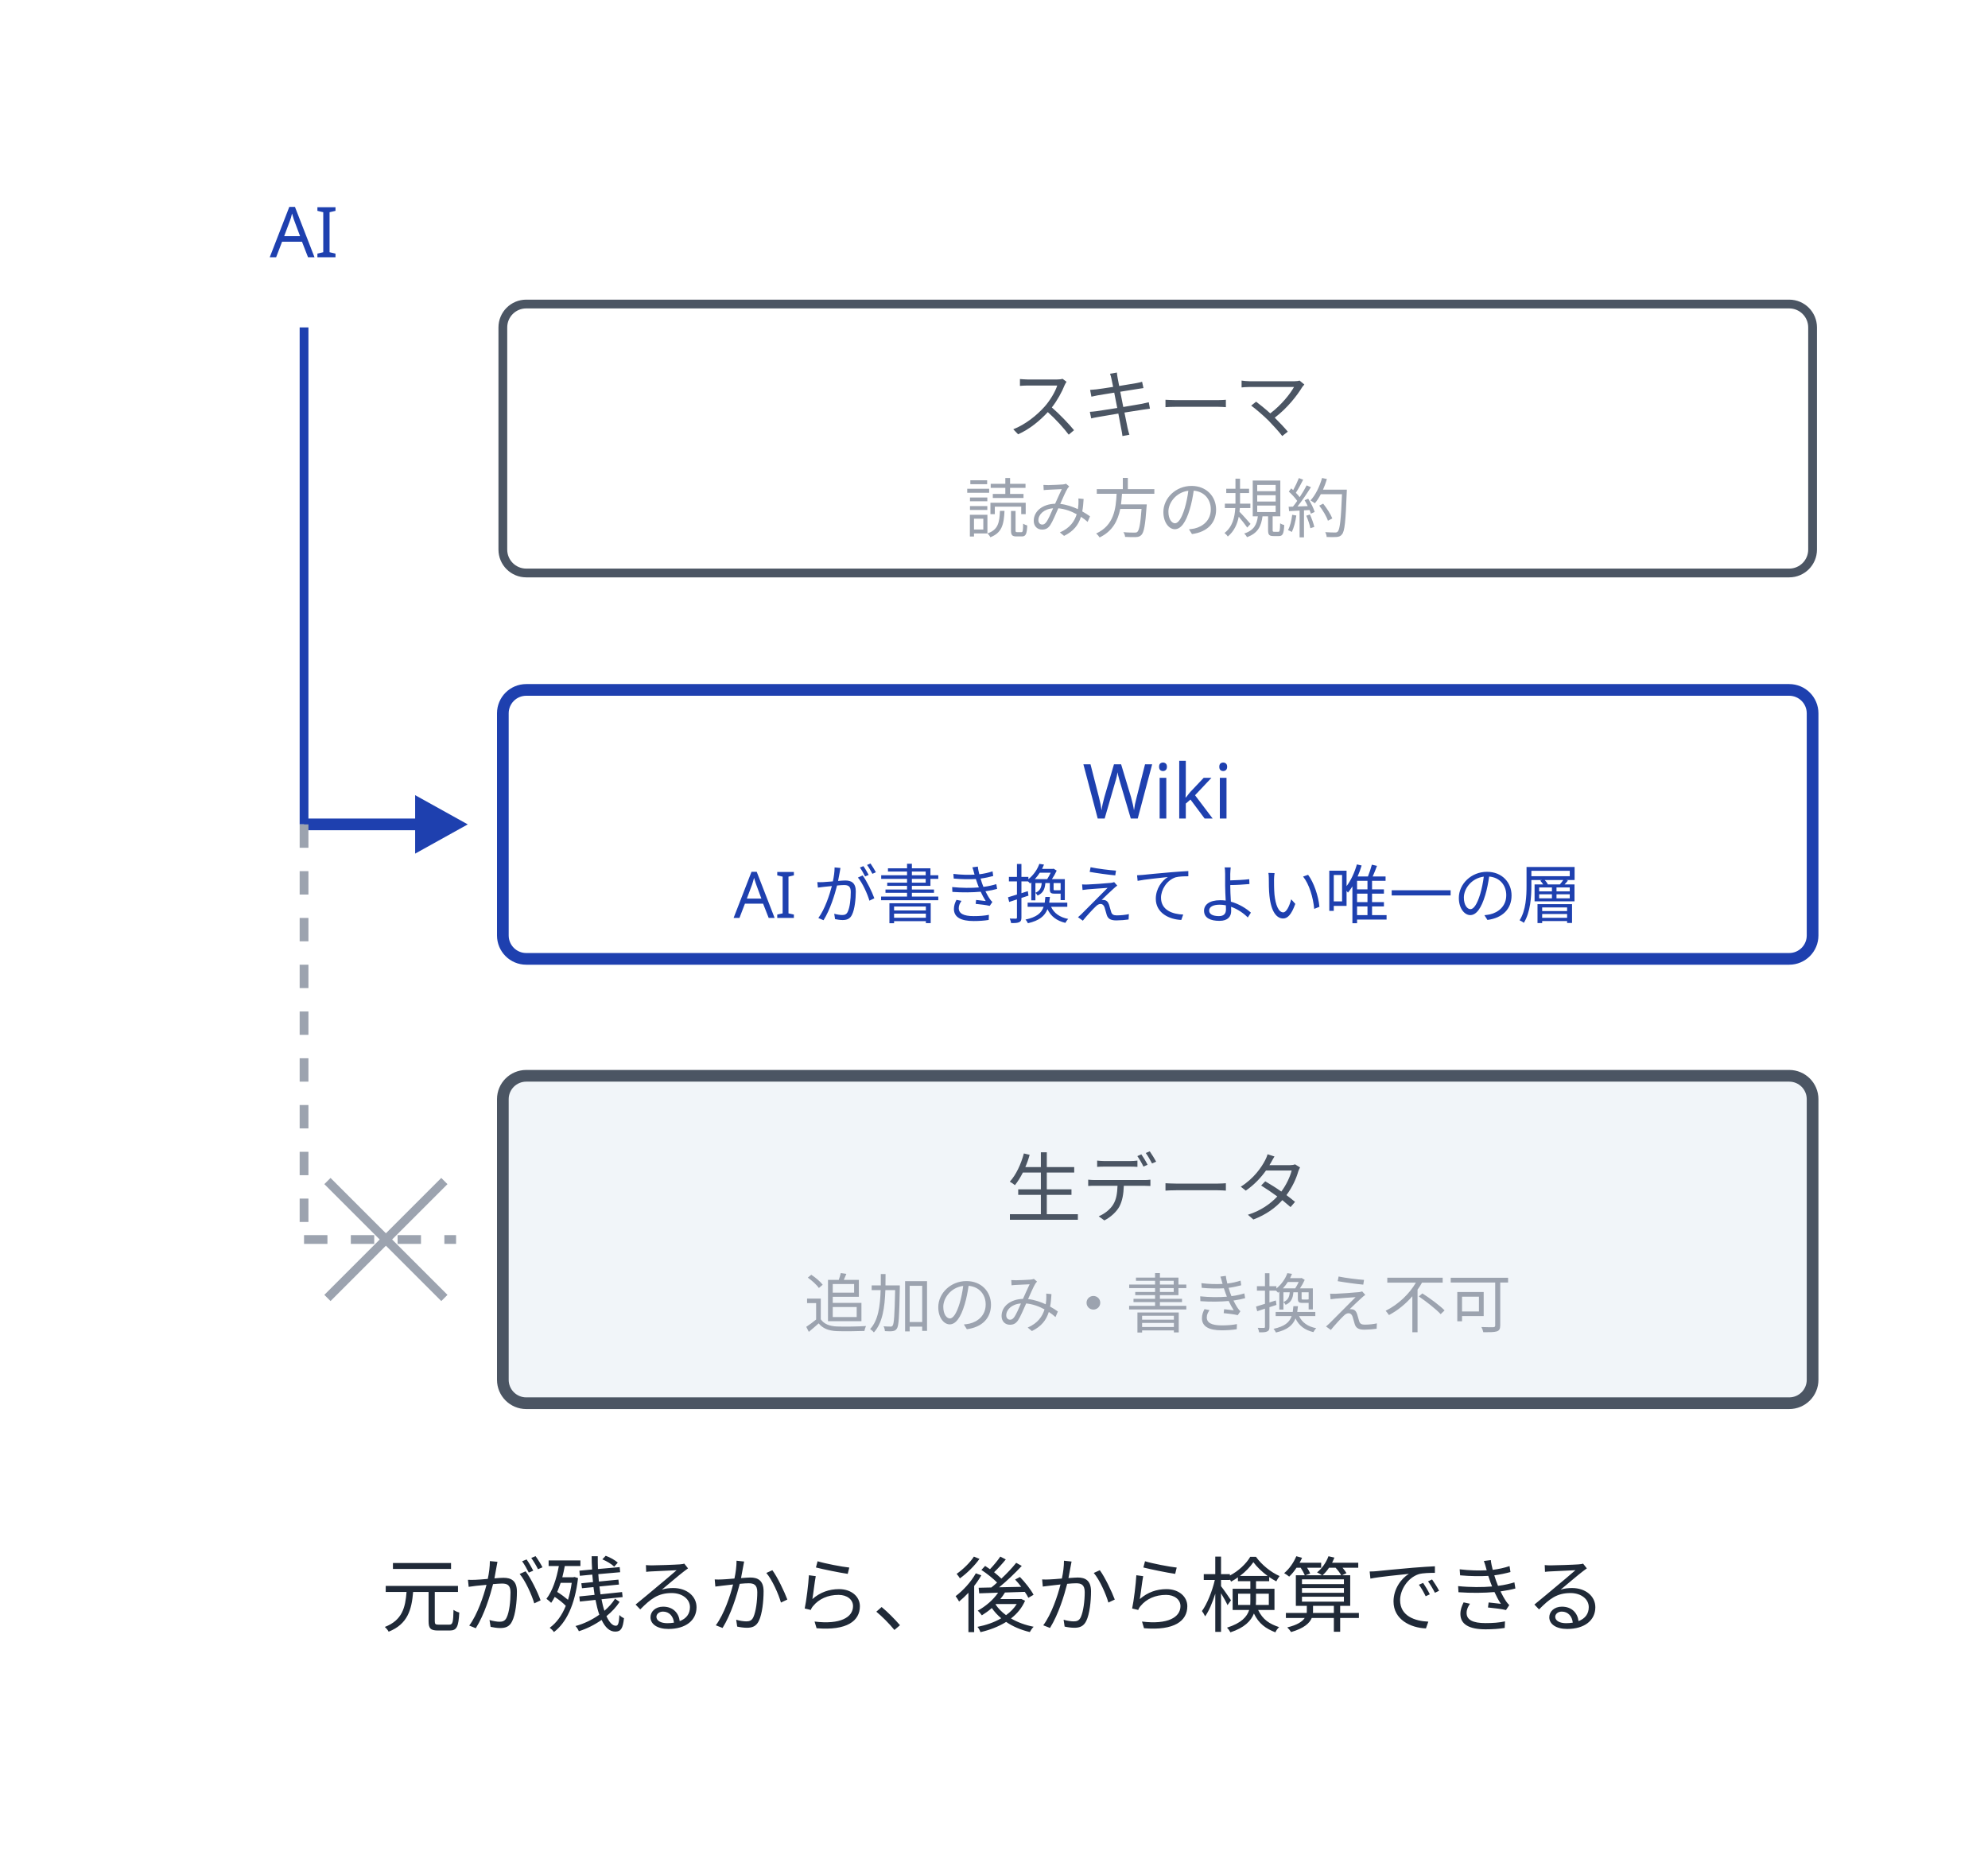
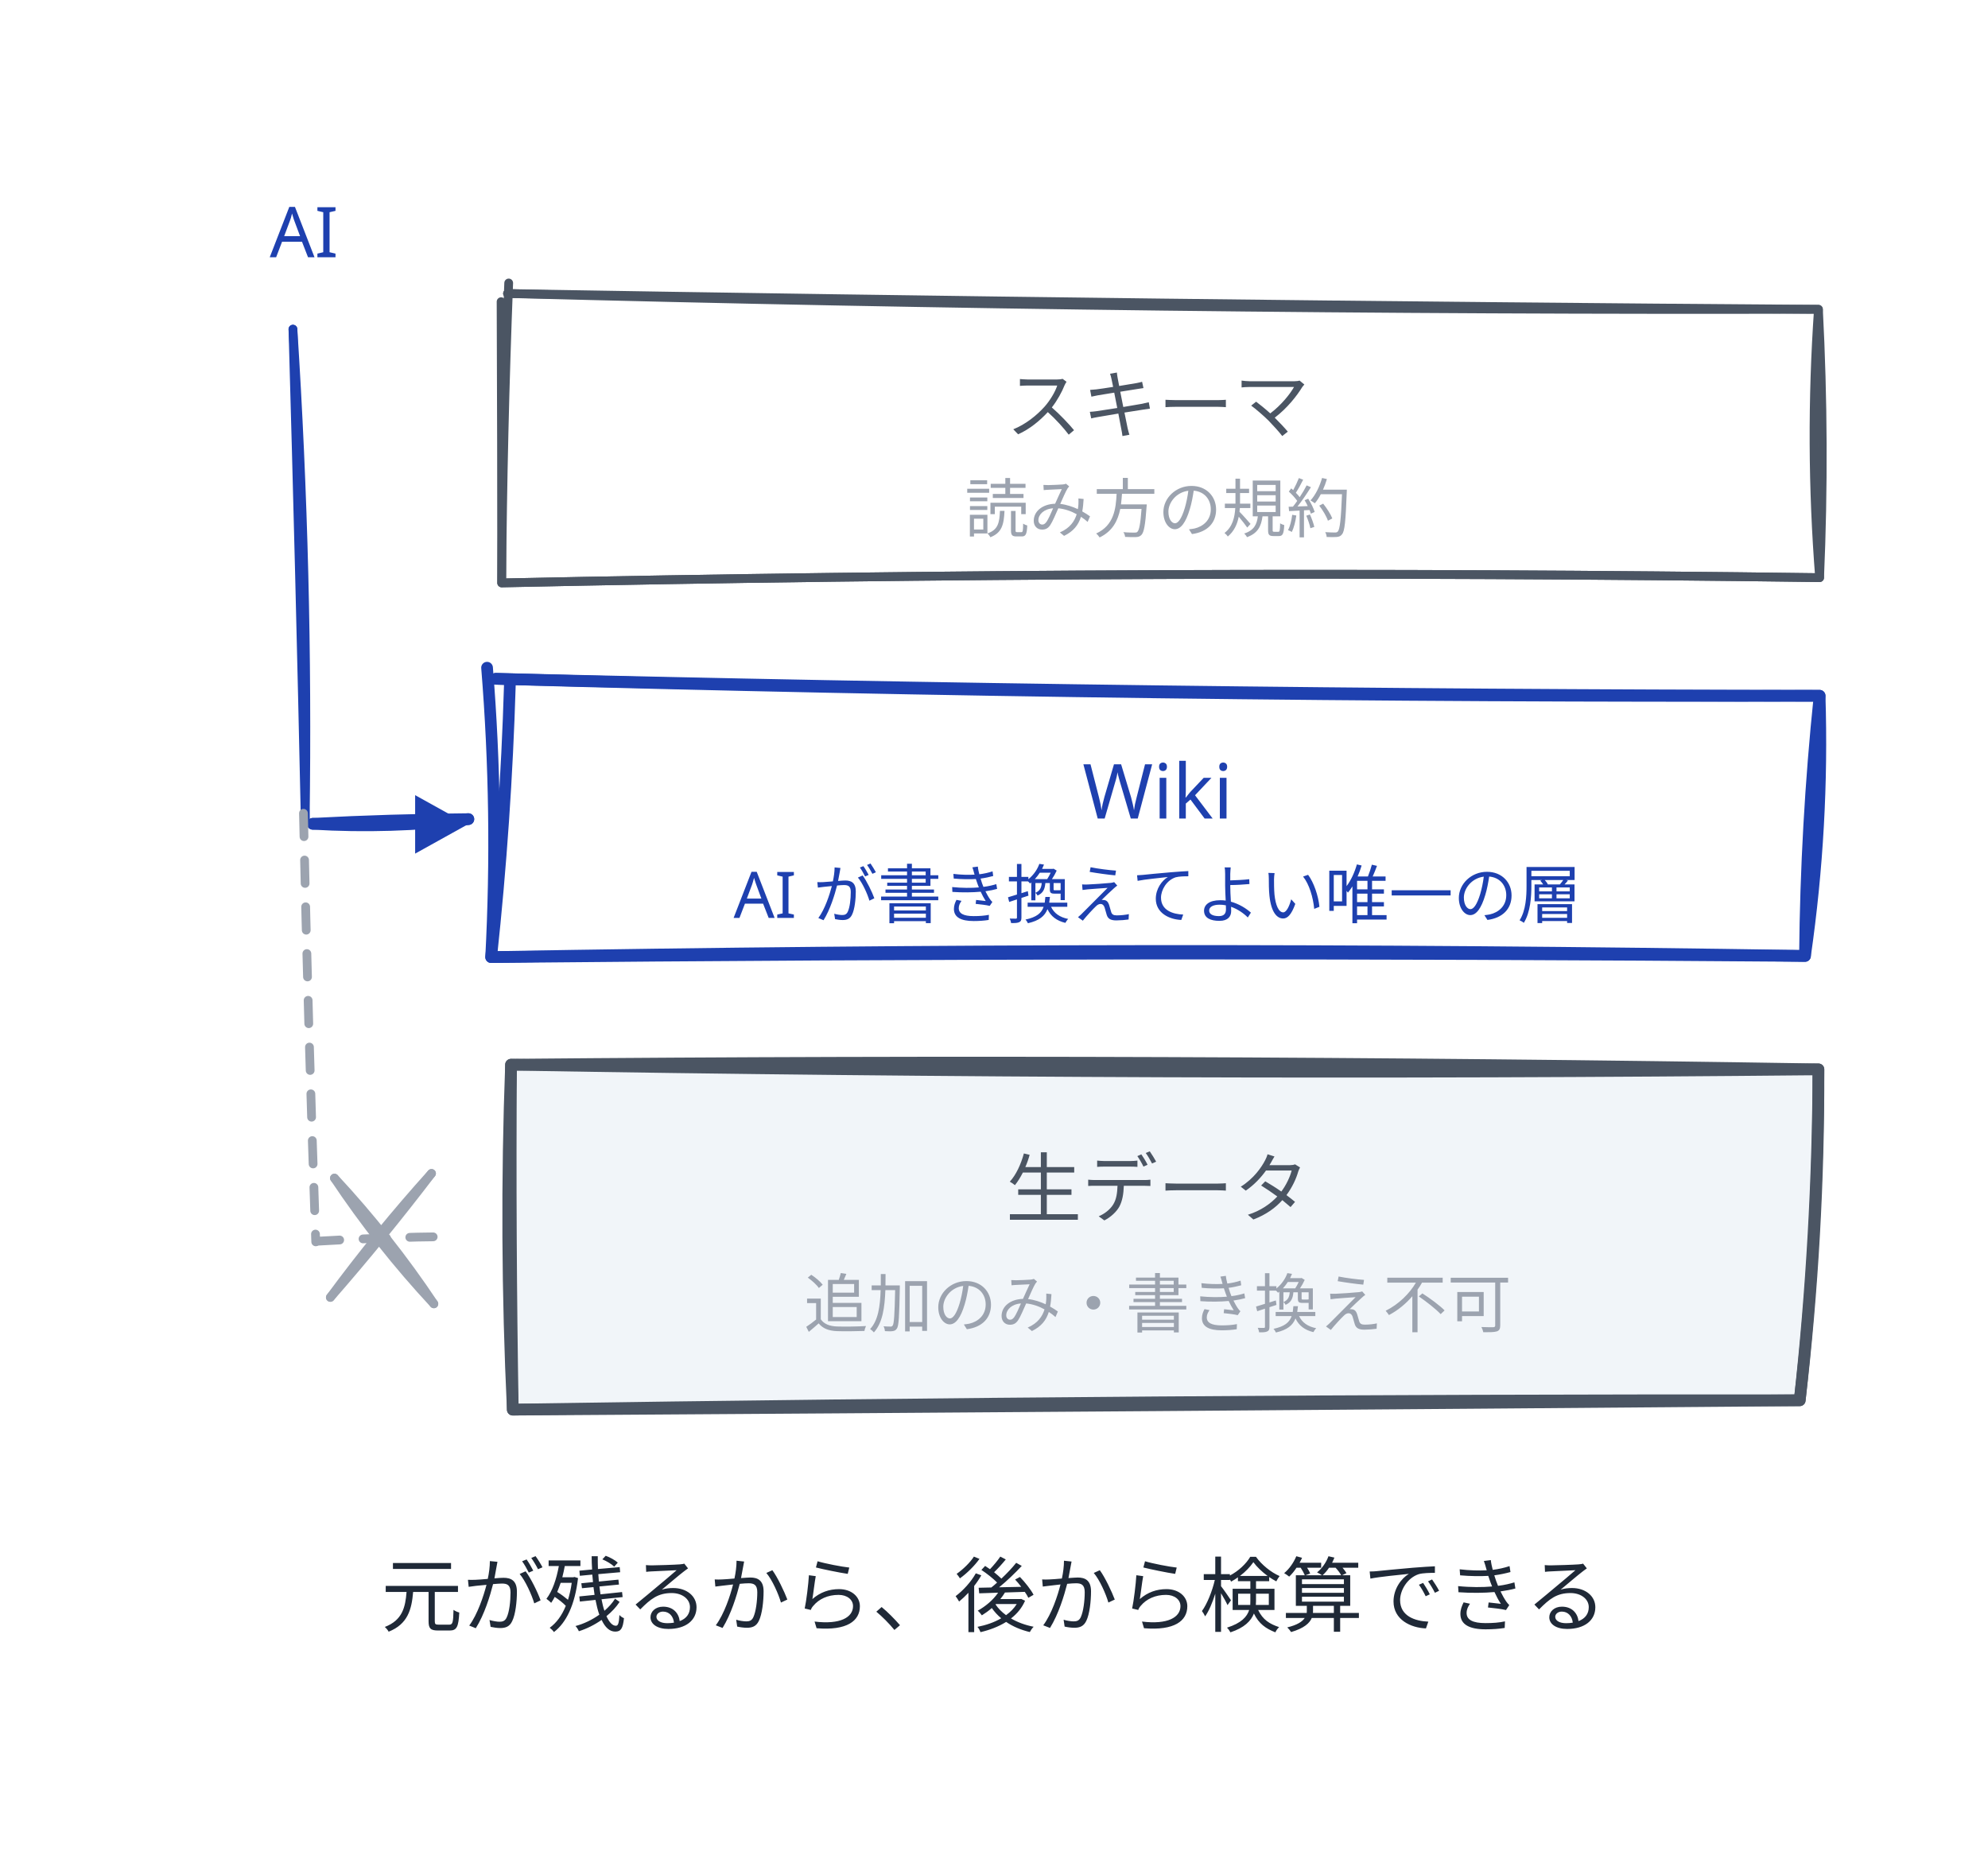
<svg xmlns="http://www.w3.org/2000/svg" width="340" height="320" viewBox="0 0 340 320" preserveAspectRatio="xMidYMid meet">
  <text x="52" y="44" text-anchor="middle" font-family="sans-serif" font-size="12" fill="#1E40AF">AI</text>
-   <rect x="86" y="52" width="224" height="46" rx="4" fill="none" stroke="#4B5563" stroke-width="1.5" />
+   <path d="M86.8 50.2 Q198.9 53.2 311 52.9 Q309.4 75.9 311.2 98.8 Q198.5 97.3 85.8 99.7 Q85.8 75.7 85.7 51.6" fill="none" stroke="#4B5563" stroke-width="1.5" stroke-linejoin="round" stroke-linecap="round" />
+   <path d="M86.8 50.2 Q198.9 52.1 311 52.9 Q312.2 75.9 311.2 98.8 Q198.5 97.3 85.8 99.7 Q86 74.1 87 48.4" fill="none" stroke="#4B5563" stroke-width="1.5" stroke-linejoin="round" stroke-linecap="round" />
  <text x="198" y="74" text-anchor="middle" font-family="sans-serif" font-size="13" fill="#4B5563">スキーマ</text>
  <text x="198" y="91" text-anchor="middle" font-family="sans-serif" font-size="11" fill="#9CA3AF">読み方の規約</text>
-   <rect x="86" y="118" width="224" height="46" rx="4" fill="none" stroke="#1E40AF" stroke-width="2" />
+   <path d="M84.8 116.1 Q198 119.3 311.2 119 Q311.9 141.3 308.7 163.5 Q196.4 162.6 84 163.7 Q86.5 140.5 87.2 117.1" fill="none" stroke="#1E40AF" stroke-width="2" stroke-linejoin="round" stroke-linecap="round" />
+   <path d="M84.8 116.1 Q198 118.9 311.2 119 Q308.9 141.1 308.7 163.5 Q196.4 161.7 84 163.7 Q85.3 138.9 83.3 114.2" fill="none" stroke="#1E40AF" stroke-width="2" stroke-linejoin="round" stroke-linecap="round" />
  <text x="198" y="140" text-anchor="middle" font-family="sans-serif" font-size="13" fill="#1E40AF">Wiki</text>
  <text x="198" y="157" text-anchor="middle" font-family="sans-serif" font-size="11" fill="#1E40AF">AI が書き換えてよい唯一の層</text>
-   <rect x="86" y="184" width="224" height="56" rx="4" fill="#F1F5F9" stroke="#4B5563" stroke-width="2" />
+   <path d="M87.4 182.1 Q199.2 184 311 182.9 Q311.1 211.3 307.8 239.5 Q197.8 240.4 87.7 241.1 Q86.3 211.6 87.4 182.1 Z" fill="#F1F5F9" stroke="#4B5563" stroke-width="2" stroke-linejoin="round" stroke-linecap="round" />
+   <path d="M87.4 182.1 Q199.2 181.1 311 182.9 Q310.9 211.3 307.8 239.5 Q197.8 239.4 87.7 241.1 Q87.2 211.6 87.4 182.1 Z" fill="none" stroke="#4B5563" stroke-width="2" stroke-linejoin="round" stroke-linecap="round" />
  <text x="198" y="208" text-anchor="middle" font-family="sans-serif" font-size="13" fill="#4B5563">生データ</text>
  <text x="198" y="227" text-anchor="middle" font-family="sans-serif" font-size="11" fill="#9CA3AF">追加のみ・書き換え不可</text>
-   <line x1="52" y1="56" x2="52" y2="141" stroke="#1E40AF" stroke-width="1.5" />
-   <line x1="52" y1="141" x2="78" y2="141" stroke="#1E40AF" stroke-width="2" />
+   <path d="M50.1 56.3 Q52.8 98.1 52.2 140" fill="none" stroke="#1E40AF" stroke-width="1.5" stroke-linejoin="round" stroke-linecap="round" />
+   <path d="M50.1 56.3 Q51.3 98.2 52.2 140" fill="none" stroke="#1E40AF" stroke-width="1.5" stroke-linejoin="round" stroke-linecap="round" />
+   <path d="M53.5 140.9 Q66.8 140.2 80.1 140.1" fill="none" stroke="#1E40AF" stroke-width="2" stroke-linejoin="round" stroke-linecap="round" />
+   <path d="M53.5 140.9 Q66.8 141.7 80.1 140.1" fill="none" stroke="#1E40AF" stroke-width="2" stroke-linejoin="round" stroke-linecap="round" />
  <path d="M80 141 l-9 -5 l0 10 z" fill="#1E40AF" />
-   <line x1="52" y1="141" x2="52" y2="212" stroke="#9CA3AF" stroke-width="1.5" stroke-dasharray="4 4" />
-   <line x1="52" y1="212" x2="78" y2="212" stroke="#9CA3AF" stroke-width="1.5" stroke-dasharray="4 4" />
-   <line x1="56" y1="202" x2="76" y2="222" stroke="#9CA3AF" stroke-width="1.5" />
-   <line x1="76" y1="202" x2="56" y2="222" stroke="#9CA3AF" stroke-width="1.5" />
+   <path d="M51.9 139.1 Q52.7 175.8 54 212.4" fill="none" stroke="#9CA3AF" stroke-width="1.5" stroke-dasharray="4 4" stroke-linejoin="round" stroke-linecap="round" />
+   <path d="M54.1 212.3 Q65.7 211.6 77.2 211.5" fill="none" stroke="#9CA3AF" stroke-width="1.5" stroke-dasharray="4 4" stroke-linejoin="round" stroke-linecap="round" />
+   <path d="M57.2 201.5 Q64.8 212.9 74.2 223" fill="none" stroke="#9CA3AF" stroke-width="1.5" stroke-linejoin="round" stroke-linecap="round" />
+   <path d="M57.2 201.5 Q66.6 211.6 74.2 223" fill="none" stroke="#9CA3AF" stroke-width="1.5" stroke-linejoin="round" stroke-linecap="round" />
+   <path d="M73.8 200.7 Q65.5 211.6 56.5 221.9" fill="none" stroke="#9CA3AF" stroke-width="1.5" stroke-linejoin="round" stroke-linecap="round" />
+   <path d="M73.8 200.7 Q64.6 210.9 56.5 221.9" fill="none" stroke="#9CA3AF" stroke-width="1.5" stroke-linejoin="round" stroke-linecap="round" />
  <text x="170" y="278" text-anchor="middle" font-family="sans-serif" font-size="14" fill="#1F2937">元が残るから、後から検算できる</text>
</svg>
